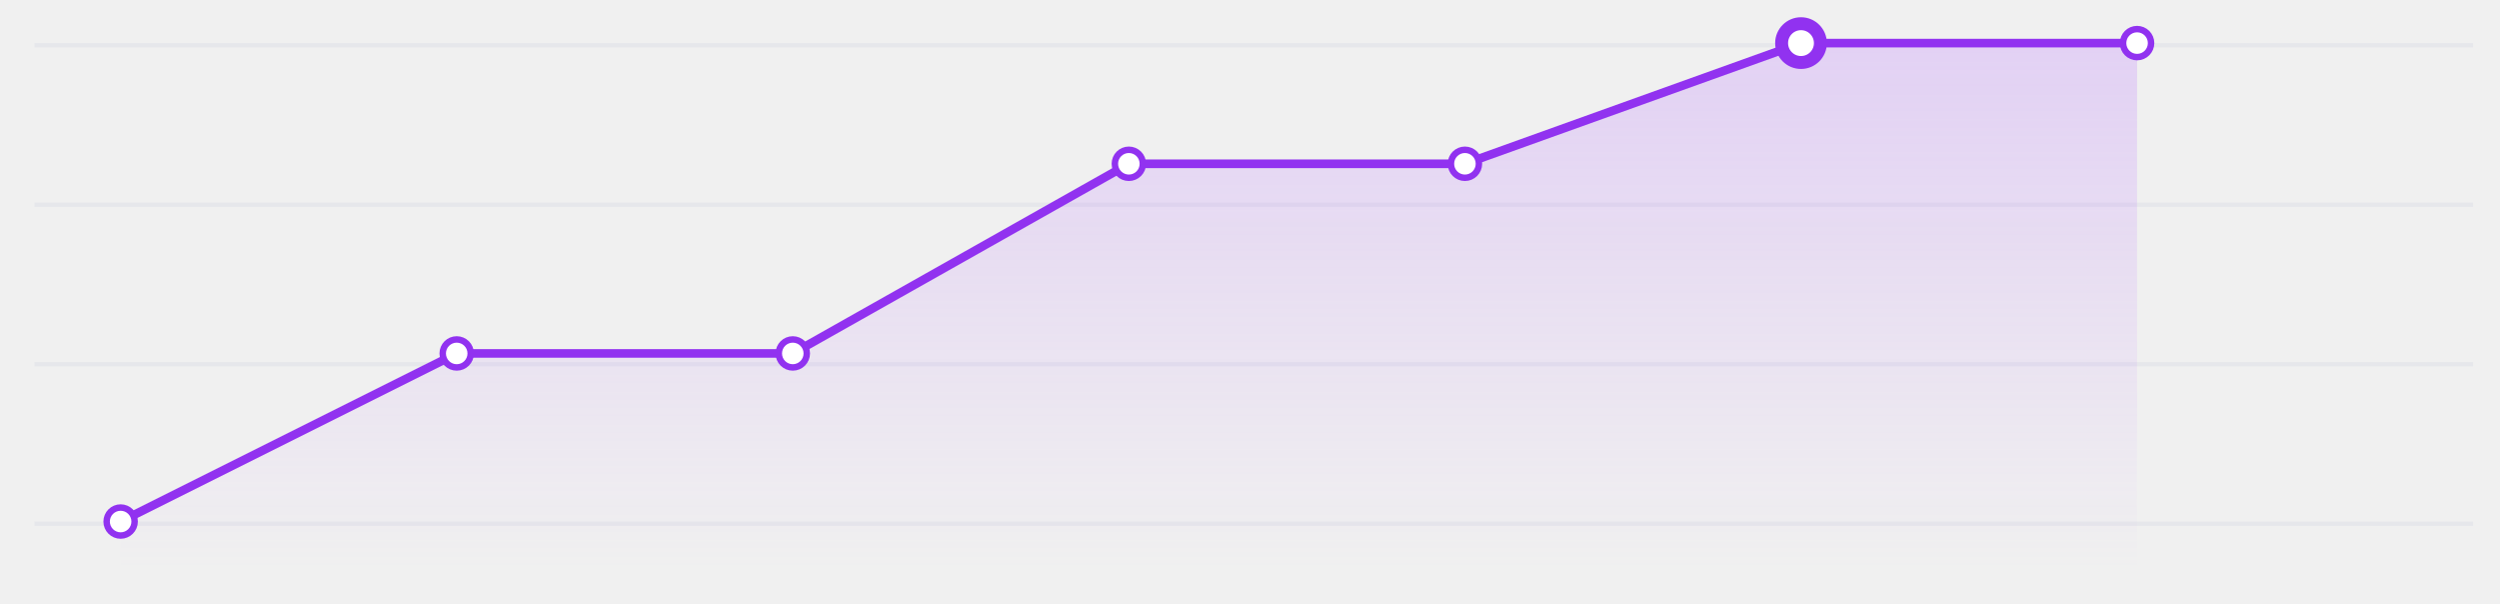
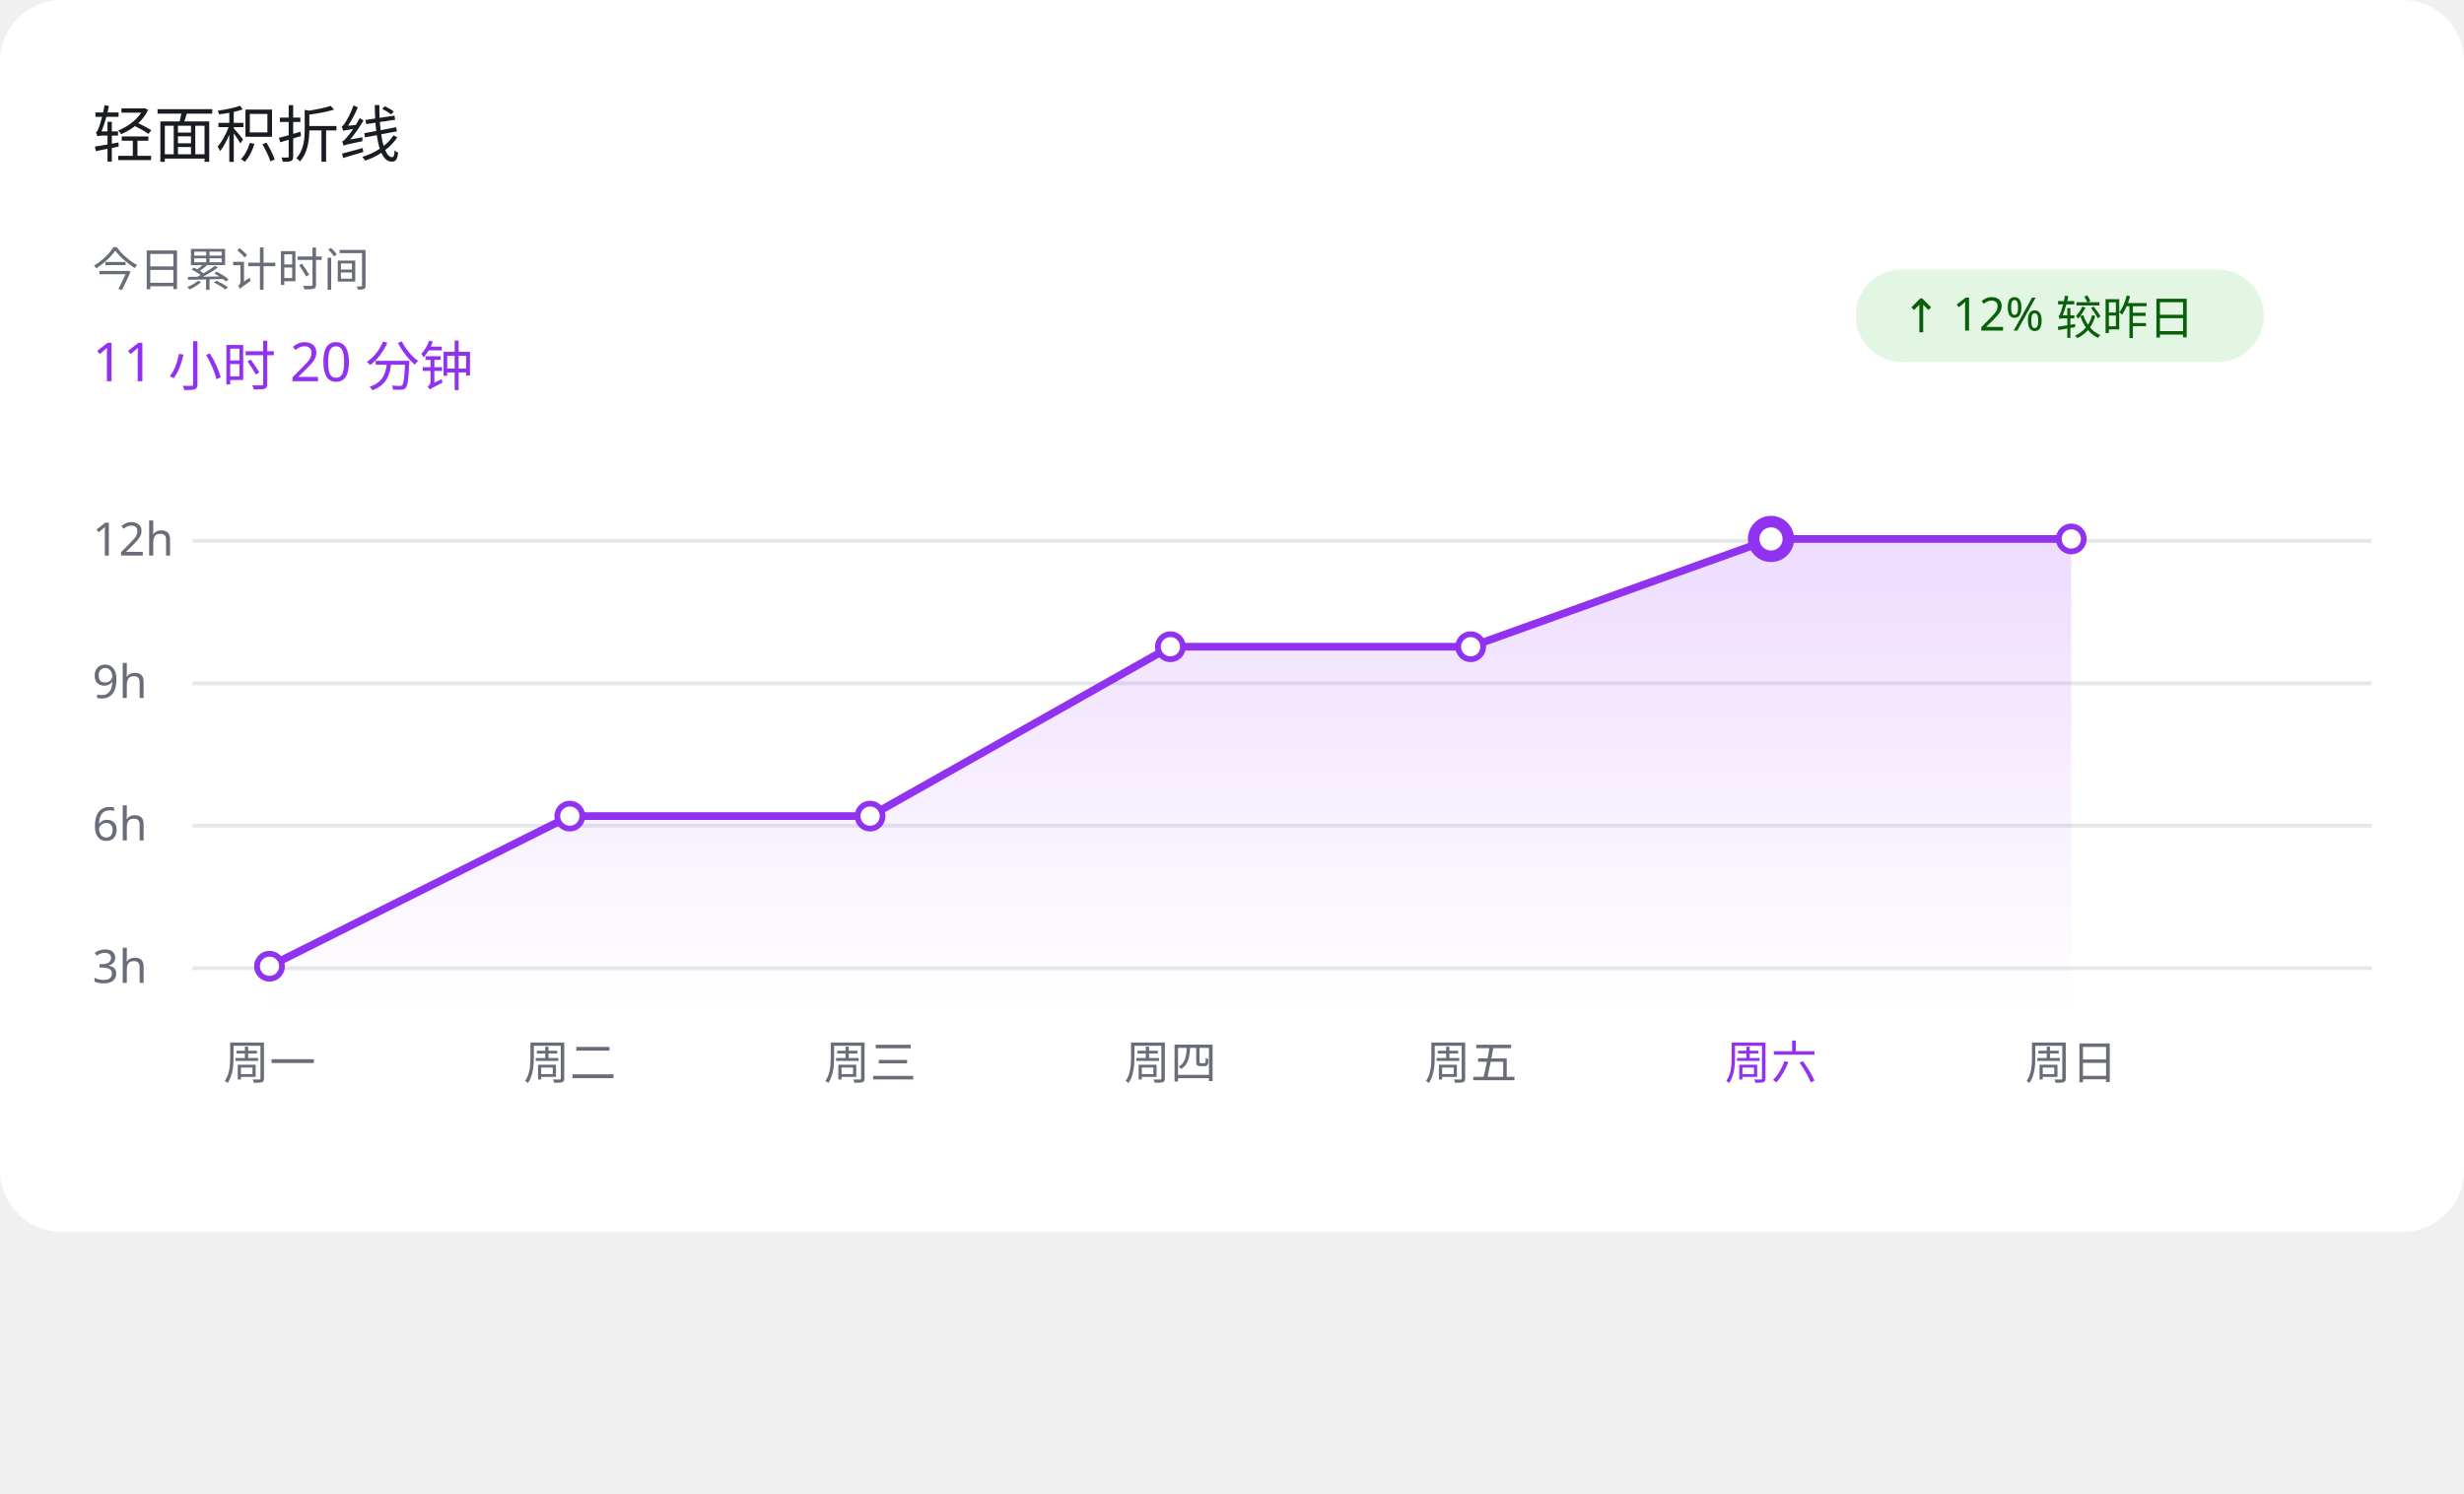
- <svg xmlns="http://www.w3.org/2000/svg" width="580" height="140" viewBox="42 130 580 140" fill="none" role="img" aria-label="面积折线图">
+ <svg xmlns="http://www.w3.org/2000/svg" width="640" height="388" viewBox="0 0 640 388" fill="none" role="img" aria-label="chart-vector-6">
+   <path d="M0 16C0 7.163 7.163 0 16 0H624C632.837 0 640 7.163 640 16V304C640 312.837 632.837 320 624 320H16C7.163 320 0 312.837 0 304V16Z" fill="white" />
+   <text fill="#1A1C24" style="white-space: pre" xml:space="preserve" font-family="PingFang SC" font-size="16" letter-spacing="0px">
+     <tspan x="24" y="40.76">轻面积折线</tspan>
+   </text>
+   <text fill="#696D7A" style="white-space: pre" xml:space="preserve" font-family="PingFang SC" font-size="12" letter-spacing="0px">
+     <tspan x="24" y="74.32">今日累计时间</tspan>
+   </text>
+   <text fill="#9132F0" style="white-space: pre" xml:space="preserve" font-family="PingFang SC" font-size="14" letter-spacing="0px">
+     <tspan x="24" y="99.04">11 小时 20 分钟</tspan>
+   </text>
+   <rect x="482" y="70" width="106" height="24" rx="12" fill="#E3F5E3" />
+   <text fill="#0A600A" style="white-space: pre" xml:space="preserve" font-family="PingFang SC" font-size="12" letter-spacing="0px">
+     <tspan x="494" y="86.32">↑ 12% 较昨日</tspan>
+   </text>
  <rect x="50" y="140" width="566" height="1" fill="#E6E7EB" />
+   <text fill="#696D7A" style="white-space: pre" xml:space="preserve" font-family="PingFang SC" font-size="12" letter-spacing="0px">
+     <tspan x="24" y="144.32">12h</tspan>
+   </text>
  <rect x="50" y="177" width="566" height="1" fill="#E6E7EB" />
+   <text fill="#696D7A" style="white-space: pre" xml:space="preserve" font-family="PingFang SC" font-size="12" letter-spacing="0px">
+     <tspan x="24" y="181.32">9h</tspan>
+   </text>
  <rect x="50" y="214" width="566" height="1" fill="#E6E7EB" />
+   <text fill="#696D7A" style="white-space: pre" xml:space="preserve" font-family="PingFang SC" font-size="12" letter-spacing="0px">
+     <tspan x="24" y="218.32">6h</tspan>
+   </text>
  <rect x="50" y="251" width="566" height="1" fill="#E6E7EB" />
-   <path d="M70 251L148 212H226L304 168H382L460 140H538V262H70V251Z" fill="url(#chart6-paint0_linear_1068_588)" />
+   <text fill="#696D7A" style="white-space: pre" xml:space="preserve" font-family="PingFang SC" font-size="12" letter-spacing="0px">
+     <tspan x="24" y="255.32">3h</tspan>
+   </text>
+   <path d="M70 251L148 212H226L304 168H382L460 140H538V262H70V251Z" fill="url(#chart-vector-6-paint0_linear_1068_588)" />
  <path d="M70 251L148 212H226L304 168H382L460 140H538" stroke="#9132F0" stroke-width="2" stroke-linecap="round" stroke-linejoin="round" />
  <circle cx="70" cy="251" r="3.25" fill="white" stroke="#9132F0" stroke-width="1.5" />
+   <text fill="#696D7A" style="white-space: pre" xml:space="preserve" font-family="PingFang SC" font-size="12" letter-spacing="0px">
+     <tspan x="58" y="280.32">周一</tspan>
+   </text>
  <circle cx="148" cy="212" r="3.25" fill="white" stroke="#9132F0" stroke-width="1.5" />
+   <text fill="#696D7A" style="white-space: pre" xml:space="preserve" font-family="PingFang SC" font-size="12" letter-spacing="0px">
+     <tspan x="136" y="280.32">周二</tspan>
+   </text>
  <circle cx="226" cy="212" r="3.25" fill="white" stroke="#9132F0" stroke-width="1.5" />
+   <text fill="#696D7A" style="white-space: pre" xml:space="preserve" font-family="PingFang SC" font-size="12" letter-spacing="0px">
+     <tspan x="214" y="280.32">周三</tspan>
+   </text>
  <circle cx="304" cy="168" r="3.25" fill="white" stroke="#9132F0" stroke-width="1.5" />
+   <text fill="#696D7A" style="white-space: pre" xml:space="preserve" font-family="PingFang SC" font-size="12" letter-spacing="0px">
+     <tspan x="292" y="280.32">周四</tspan>
+   </text>
  <circle cx="382" cy="168" r="3.25" fill="white" stroke="#9132F0" stroke-width="1.5" />
+   <text fill="#696D7A" style="white-space: pre" xml:space="preserve" font-family="PingFang SC" font-size="12" letter-spacing="0px">
+     <tspan x="370" y="280.32">周五</tspan>
+   </text>
  <circle cx="460" cy="140" r="4.5" fill="white" stroke="#9132F0" stroke-width="3" />
+   <text fill="#9132F0" style="white-space: pre" xml:space="preserve" font-family="PingFang SC" font-size="12" letter-spacing="0px">
+     <tspan x="448" y="280.32">周六</tspan>
+   </text>
  <circle cx="538" cy="140" r="3.25" fill="white" stroke="#9132F0" stroke-width="1.5" />
+   <text fill="#696D7A" style="white-space: pre" xml:space="preserve" font-family="PingFang SC" font-size="12" letter-spacing="0px">
+     <tspan x="526" y="280.32">周日</tspan>
+   </text>
  <defs>
-     <linearGradient id="chart6-paint0_linear_1068_588" x1="304" y1="140" x2="304" y2="262" gradientUnits="userSpaceOnUse">
+     <linearGradient id="chart-vector-6-paint0_linear_1068_588" x1="304" y1="140" x2="304" y2="262" gradientUnits="userSpaceOnUse">
      <stop stop-color="#B973FF" stop-opacity="0.25" />
      <stop offset="1" stop-color="#B973FF" stop-opacity="0" />
    </linearGradient>
  </defs>
</svg>
